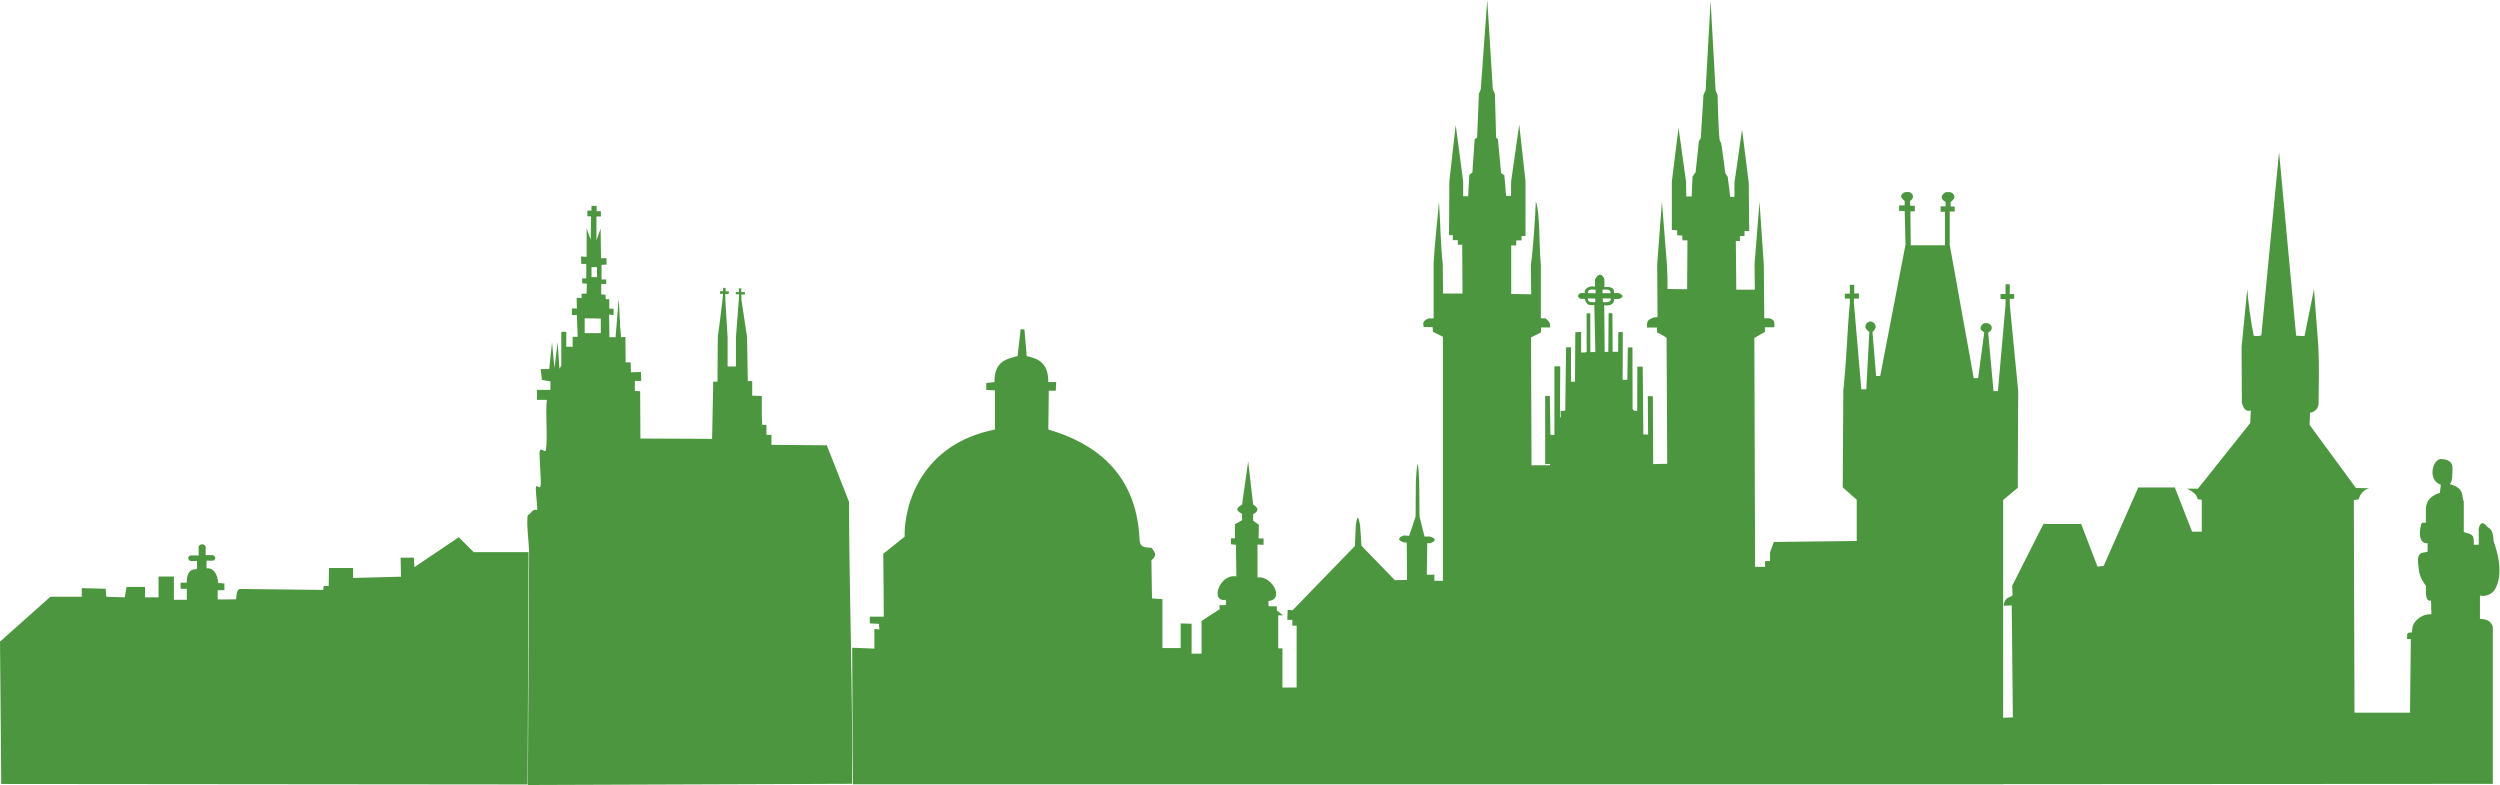
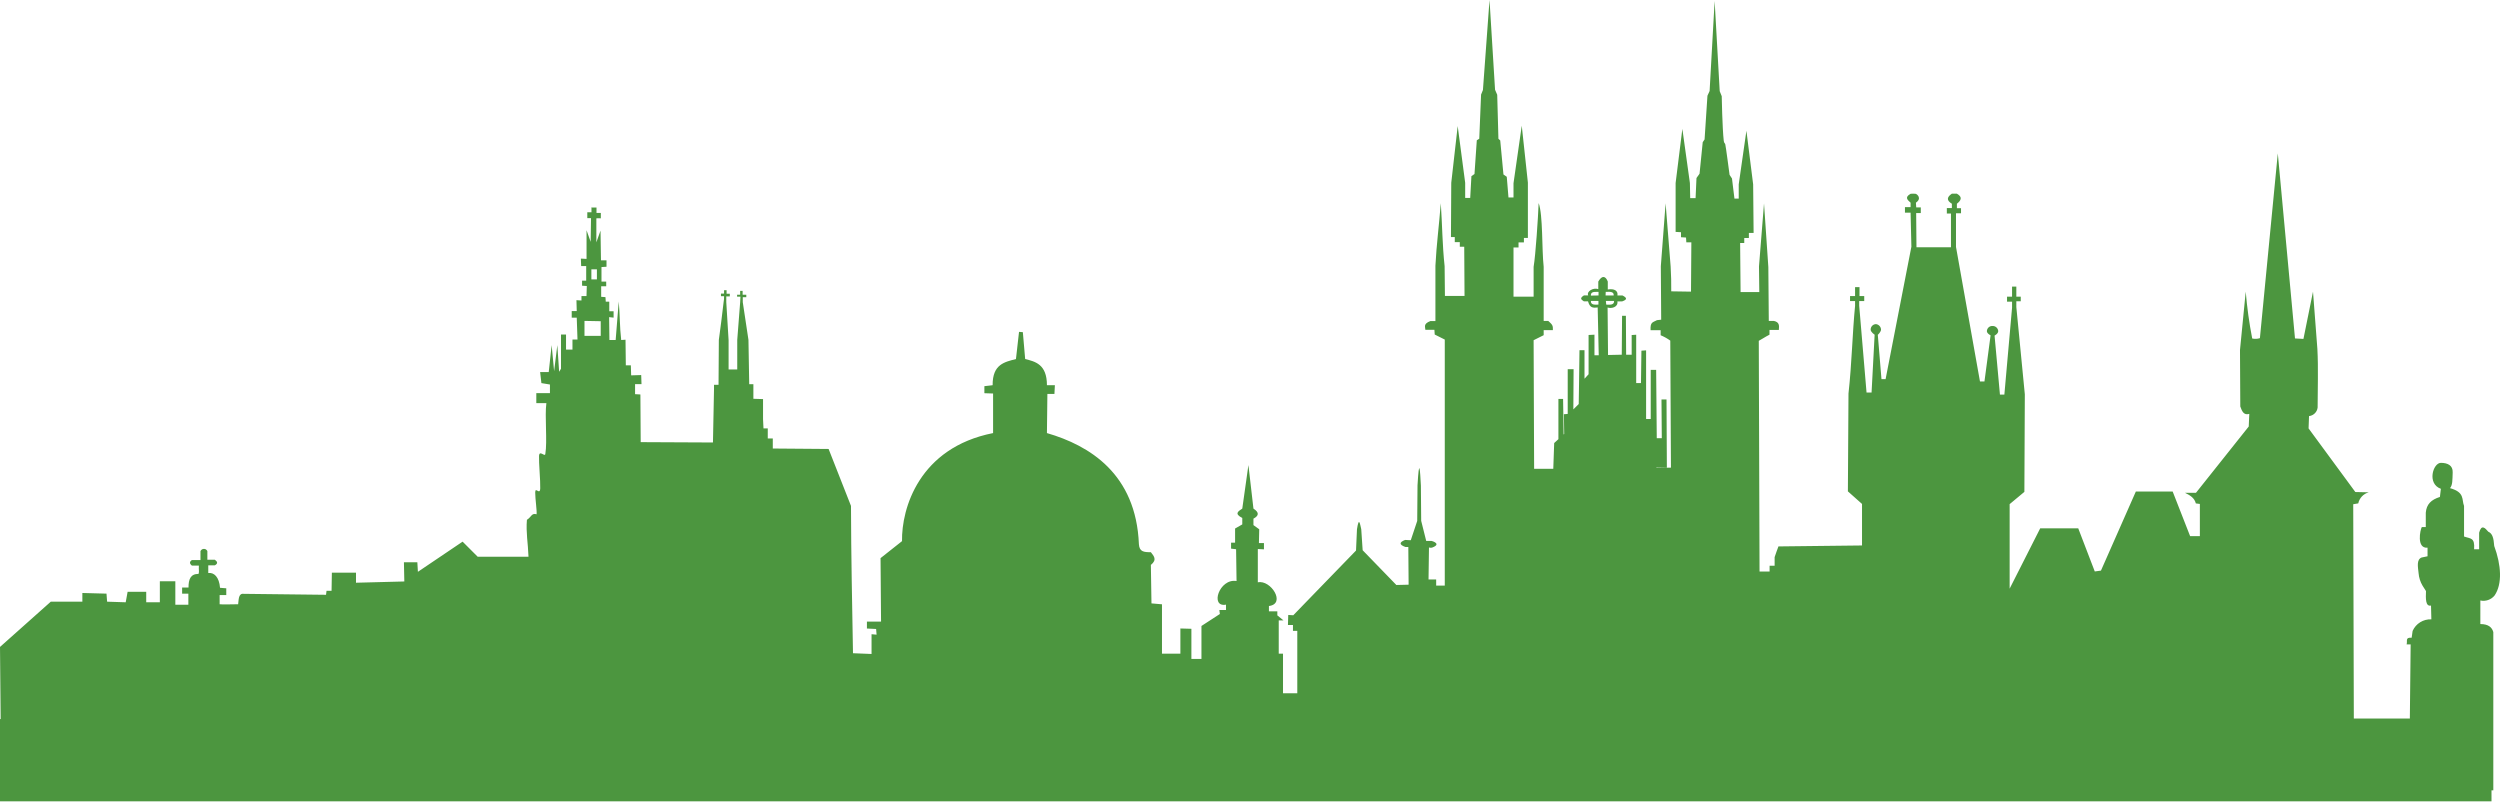
- <svg xmlns="http://www.w3.org/2000/svg" width="501.3" height="157.36">
-   <defs>
-     <style>.a{fill:#4c963f}</style>
-   </defs>
-   <path class="a" d="M309.84 93.05V79.38h.93l.12 7.82h.8V73.46h1.17l-.06 10.23h1.05l.18-14.05h.99v6.9h.8l.06-9.92 1.17-.06v4.13l1.11-.02-.02-7.83.74-.01.02 7.8 3.6-.08.06-7.74.76-.01.05 7.75 1.1-.01.03-3.92.9-.06-.03 9.61.95-.03.09-6.44.93-.06.03 13.65h.92l.03-9.77h1.08l.12 13.59.96.03-.06-7.7h1.01l.07 13.55-21.66.06zM.25 157.2L0 128.66l10.1-9h6.29v-1.73l4.8.13.12 1.6 3.7.12.37-2.09h3.7v2.09h2.71v-4.18h3.08v4.67h2.59v-2.2h-1.24v-1.23h1.23c0-1.61.38-2.74 2-2.71.17-.58 0-.59.06-1.64h-1.38c-.54-.43-.48-.8 0-1.11h1.7v-1.79a.78.78 0 011.41 0v1.73h1.49c.51.37.67.74 0 1.11h-1.31v1.53c1.15-.16 2.17.8 2.34 2.94l1.24.1v1.35h-1.35v1.82c.48.08 2.81 0 3.68 0 .15-.8 0-2.24 1.13-2.07l16.35.19.1-.8h1l.06-3.6h4.83v2l9.61-.25-.08-3.82h2.66l.11 1.9 8.89-6 3 3h11l-.2 46.58z" />
-   <path class="a" d="M118.61 41.22v1h-.83v1.16h.74l-.07 4.72-.82-2.31v5.7l-1.13-.06.06 1.49h1v2.9h-.82v1l.94.06-.06 2h-1v.88l-1-.06.06 2.16h-1v1.31h1l.15 4.36h-1v2h-1.28v-3h-1v6.8l-.37.61-.36-5.31-.64 5.19-.49-5.19-.56 5.37h-1.71l.25 2.19 1.7.28v1.71h-2.71v2h2c-.35 2.53.22 7.61-.21 10.12-.11.63-1.19-.89-1.25.4s.29 4.89.24 6.4-1-.43-1 .85.37 3.7.27 4.33c-1-.31-1 .52-1.92 1.1-.21 2.55.22 4.63.31 7.23l-.25 46.8 65-.24c.17-19-.56-37.1-.61-56.56l-4.45-11.32-11.1-.09v-2h-1v-2h-.85l-.09-1.83V79.4l-1.92-.06v-2.93h-.88l-.15-8.81-1.13-7.5v-1.04h.7v-.49h-.73v-.76h-.49v.76h-.61V59h.67l-.06 1.1-.58 7.5v5.88h-1.67v-5.82l-.46-7.56v-1.16h.7v-.52h-.64v-.7h-.5v.67h-.61a2.13 2.13 0 000 .52h.58c0 .35 0 .72-.09 1.16l-.46 3.81-.49 3.72-.06 8.93H143v.85L142.79 88l-14.37-.07-.06-9.48-1.06-.06v-2h1.28l-.06-1.8-2 .06-.06-2h-1l-.06-5.09-.86.06c-.31-2.69-.24-5-.49-7.66l-.61 7.66h-1.24l-.06-4.55.89.1V61.9h-.86V60h-.7l-.06-.91-.85-.06v-2.1h1v-.89h-.94v-2.93l1-.06v-1.28h-1.1l-.09-5.91-.83 2.34v-4.78c.31 0 .72-.05.89 0v-1.07h-.86v-1.07h-1.12zm0 12.35h1.1v2h-1.1zm-1.4 10.25l3.26.06v2.92h-3.23v-3zM298.23 0l-1.31 17.9-.37.91-.36 8.78-.49.31-.46 6.71-.61.42-.24 4.33h-1v-3l-1.49-11.29-1.28 11.29-.06 10.79h.76v1h1v.92h.88l.06 9.79h-3.9l-.06-5.92c-.46-4.21-.47-8.32-.76-12.53-.33 4.27-.86 8.26-1.07 12.44v11h-1c-1.48.57-1 1.16-1 1.74h1.8l.06.94 2 1v48.93h-1.71v-1.22h-1.52l.09-6.4s0 .14.58.08c2.06-.75 0-1.34-.06-1.34h-1.07l-1-4-.06-7c-.16-3.16-.34-5.84-.67-.06l-.06 7.08-1.28 3.84-1.13-.06c-1.17.46-1.23.94.06 1.4h.58l.06 7.5-2.44.06-6.7-6.91-.28-4.18c-.24-1-.45-2.63-.85 0l-.19 4.24-12.48 12.87-1-.06-.06 2h1v1.16h.86v12.41h-2.84V130h-.85v-6.62h.94l-1.22-1v-.8h-1.67v-1.06c3.45-.42.39-5.28-2.21-4.71v-6.62l1.22.06v-1.28h-1l.06-2.74-1.15-.83v-1.28c1.11-.59 1.18-1.24 0-1.95l-1-8.66-1.22 8.66c-.76.51-1.69 1 0 1.86v1.28l-1.43.82v2.81h-.8v1.19l1 .12.09 6.32c-3.45-.57-5.34 5.31-2.1 4.7v1.07h-1.32l.1.79-3.66 2.38v6.56h-2v-6l-2.19-.06v4.94h-3.66v-9.82L231 120l-.12-7.65c1.32-1.07.56-1.78 0-2.53-1.4 0-2.28-.08-2.38-1.59-.56-14-9.82-19.64-18.29-22.1l.09-7.78h1.4l.09-1.74h-1.58c0-4.21-2.38-4.71-4.33-5.21l-.46-5.34-.76-.06-.61 5.4c-2.23.6-4.67 1-4.64 5.21l-1.64.19v1.4l1.73.06v7.87c-14.73 2.92-18.22 15-18.11 21.49l-4.27 3.42.1 12.62h-2.81V125l1.83.09.09 1.13-1-.09v3.93l-4.45-.18.13 27.38h230.66v-57l2.93-2.44.09-19.39L403 61.07v-1.16h.88v-.94H403V57h-.85v1.95h-1v1h1v1.19l-1.53 17.29h-.88l-1.07-11.74s.74-.36.73-.91-.48-.95-1.13-1a1.07 1.07 0 00-1.12.92c-.11.54.73.94.73.94l-1.22 9.18h-.89l-4.81-26.71v-6.7h1v-1h-.82v-.89c.81-.64 1.2-1.32 0-2h-1c-.91.61-1.19 1.28 0 2v.86h-1v1.09h.86v6.71h-6.86l-.06-6.8h.88v-1.13h-.91l-.06-.94c1.25-.87.22-1.71-.06-1.77s-1 0-1 0c-1.29.73-.55 1.26 0 1.77v.88h-1.12v1.1h1.12l.16 6.77-5.07 26.34h-.82l-.73-8.81s.66-.6.64-1.06a1.14 1.14 0 00-1-1.07 1.08 1.08 0 00-1.06 1.1c0 .5.79 1 .79 1l-.61 11.5h-1l-1.48-17.26v-.92h1v-1.03h-.94v-1.74h-.88v1.77h-1v1h1v.95c-.54 5.46-.63 11.28-1.31 17.44l-.12 19.45 2.81 2.5v8.26l-16.62.19-.37 1-.39 1.13v1.71h-1v1.16h-2l-.15-45.89c.42-.2 1.19-.74 2.13-1.22v-.94h1.86c.09-.91.1-1.56-1-1.8h-1l-.09-10.71-.86-12.65-1 12.53.06 5.09h-3.72l-.09-9.75h.82v-1h.92v-1h.94l-.09-9.66-1.34-10.7-1.53 10.67v2.83h-.85l-.49-4-.48-.73s-.77-5.87-.86-6.1-.25-.21-.3-.7c-.28-2.44-.4-8.84-.4-8.84l-.4-1-1-17.9-1 17.9-.43.94-.54 8.69-.37.55-.67 6.27-.61.85-.18 4h-1.07l-.06-3-1.5-10.77-1.34 10.77v9.72l1.07.06v1l1 .06.06.95h1L338.3 58l-3.93-.06c0-2.07 0-2.78-.12-4.94l-1-12.56-.95 12.5.07 10.64-.83.09c-.88.47-1.36.36-1.28 2h2v1a9.35 9.35 0 011.92 1.07l.13 25.26-2.9.06-.09-4.67h-.95l-1.83-2.13v-3.84l-.91-.09-2-2.08v-3.69l-2-2.1-.09-3.78h-1.77l-.09-9.52c.64.27 2.15 0 1.95-1.21h.95c1.17-.4.85-.78.06-1.18h-1c.16-.93-.62-1.41-1.92-1.19V56c-.4-1.07-1.12-1.36-1.89 0v1.5c-1-.37-2.4.48-2 1.25h-.88c-1 .63-.41.88 0 1.18h.82c.36 1.25.87 1.35 1.92 1.21l.21 9.52h-2.07v3.81l-1.89 2.07-.06 3.81-2 2-.95.07.06 3.93-1.99 1.83-.18 5.12h-3.72l-.1-25.64 2-1v-1h1.83c0-.8.05-1-.91-1.83h-.95V53.07c-.39-3.49-.12-10.3-1-12.69-.11 2.9-.6 10.31-1 12.69l.06 5.94-4-.06v-9.74h1v-1h1.07v-.89h.79v-11L304.64 25 303 36.44v2.83h-1l-.34-4.11-.66-.46-.64-6.77-.36-.33-.24-8.75-.43-1zm21.19 58.08h.52v.71h-1.55c-.05-.67.5-.75 1-.74zm1.95 0c.62 0 1.65-.18 1.59.71h-1.62v-.74zm-3 1.77h1.52v.73c-.6.02-1.56.15-1.5-.73zm3 0H323c.06.88-.94.75-1.56.73z" />
-   <path class="a" d="M401.62 157.24v-13.31l2-.09-.23-22.45-1.64.08c.28-1.83 1.12-1.51 1.81-2.09l-.08-1.91 6.27-12.41h7.56l3.29 8.58 1.23-.17 6.94-15.73h7.32l3.47 8.87h1.94v-6.4l-.8-.1c-.28-1.15-1.22-1.63-2.17-2.12h2.2l10.49-13.17.11-2.51c-1.11.34-1.46-.55-1.79-1.47l-.06-11.24 1.14-11.6a84.66 84.66 0 001.29 9.32 3 3 0 001.53-.07L457 30.51l3.42 36.8 1.68.09L464 58l.87 11.39c.21 3.89.09 7.78.05 11.66a1.93 1.93 0 01-1.71 1.7l-.09 2.45 9.29 12.65 2.68.06a2.9 2.9 0 00-2.1 2.2l-1 .17.13 42.62h11.14l.16-14.75h-.8c.21-.7-.34-1.41 1-1.32l.19-1.35a3.88 3.88 0 013.73-2.31l-.07-2.74c-1.1.24-1.06-1.34-1-2.88l-.68-1.07A5.79 5.79 0 01485 114c-.15-1.34-.41-2.69.58-3.12l1.2-.25v-1.71c-2.25.22-1.46-3.6-1.14-4.1h.79v-2.85c.14-1.69 1.07-2.59 2.81-3.14l.19-1.62c-2.81-1-1.56-5.19 0-5.16 1.33 0 2.41.51 2.35 1.9-.06 1.56 0 2.48-.53 3.13 3 .83 2.29 2.29 2.79 3.54v6.08c1.3.47 2.17.15 2 2.53h1v-3.29c.46-1.69 1.14-1 1.83-.19.79.34 1.06 1.19 1.17 2.83 1.41 3.88 1.63 7.55.08 9.84a2.85 2.85 0 01-2.84 1v4.69c1.63 0 2.32.67 2.58 1.6v31.47z" />
+ <svg xmlns="http://www.w3.org/2000/svg" width="497.19" height="159.36">
+   <path d="M117.51 41.28h.1v-.06zm378.61 77.14c1.55-2.29 1.33-6-.08-9.84-.11-1.64-.38-2.49-1.17-2.83-.69-.81-1.37-1.5-1.83.19v3.29h-1c.17-2.38-.7-2.06-2-2.53v-6.08c-.5-1.25.21-2.71-2.79-3.54.53-.65.47-1.57.53-3.13.06-1.39-1-1.9-2.35-1.9-1.56 0-2.81 4.16 0 5.16l-.19 1.62c-1.74.55-2.67 1.45-2.81 3.14v2.85h-.79c-.32.5-1.11 4.32 1.14 4.1v1.71l-1.2.25c-1 .43-.73 1.78-.58 3.12a5.74 5.74 0 00.79 2.48l.68 1.07c-.06 1.54-.1 3.12 1 2.88l.07 2.74a3.89 3.89 0 00-3.73 2.31l-.19 1.35c-1.34-.09-.79.62-1 1.32h.8l-.16 14.75h-11.14l-.12-42.62 1-.17a2.91 2.91 0 012.1-2.2l-2.68-.06-9.3-12.65.09-2.45a1.93 1.93 0 001.71-1.7c0-3.88.16-7.77-.05-11.66L460 58l-1.9 9.4-1.68-.09-3.42-36.8-3.56 36.74a2.94 2.94 0 01-1.53.07 85.93 85.93 0 01-1.29-9.32l-1.14 11.6.06 11.24c.33.92.68 1.81 1.79 1.47l-.11 2.51L436.73 98h-2.2c1 .49 1.89 1 2.17 2.12l.8.1v6.4h-1.94l-3.47-8.87h-7.32l-6.94 15.73-1.23.17-3.29-8.58h-7.56l-6.08 12v-16.81l2.93-2.44.09-19.39L401 61.07v-1.16h.88V59H401v-2h-.85v2h-1v1h1v1.19l-1.53 17.29h-.88l-1.07-11.74s.74-.36.73-.91a1.1 1.1 0 00-1.13-1 1.07 1.07 0 00-1.12.92c-.11.54.73.94.73.94l-1.22 9.18h-.89L389 49.11v-6.7h1v-1h-.82v-.89c.81-.64 1.2-1.32 0-2h-1c-.91.61-1.19 1.28 0 2v.86h-1v1.09h.82v6.71h-6.86l-.06-6.8h.92v-1.13h-.91l-.06-.94c1.25-.87.22-1.71-.06-1.77a5.32 5.32 0 00-1 0c-1.29.73-.55 1.26 0 1.77v.88h-1.12v1.1h1.12l.16 6.77L375 75.4h-.82l-.73-8.81s.66-.6.64-1.06a1.14 1.14 0 00-1-1.07 1.08 1.08 0 00-1.06 1.1c0 .5.79 1 .79 1l-.61 11.5h-1l-1.46-17.26v-.92h1v-1h-.94v-1.77h-.88v1.77h-1v1h1v.95c-.54 5.46-.63 11.28-1.31 17.44l-.12 19.45 2.81 2.5v8.26l-16.62.19-.37 1-.39 1.13v1.71h-1v1.16h-2l-.15-45.89c.42-.2 1.19-.74 2.13-1.22v-.94h1.86c.09-.91.1-1.56-1-1.8h-1l-.09-10.71-.86-12.65-1 12.53.06 5.09h-3.72l-.09-9.75h.82v-1h.92v-1h.94l-.09-9.66L347.32 26l-1.53 10.67v2.83h-.85l-.49-4-.48-.73s-.77-5.87-.86-6.1-.25-.21-.3-.7c-.28-2.44-.4-8.84-.4-8.84l-.4-1L341 .2l-1 17.9-.43.94-.57 8.69-.37.55-.63 6.27-.61.85-.18 4h-1.07l-.06-3-1.5-10.77-1.34 10.77v9.72l1.07.06v1l1 .06.06.95h1L336.3 58l-3.93-.06c0-2.07 0-2.78-.12-4.94l-1-12.56-.95 12.5.07 10.64-.83.09c-.88.47-1.36.36-1.28 2h2v1a9.51 9.51 0 011.92 1.07l.13 25.26-2.9.06V93h2.09l-.07-13.55h-1l.06 7.7h-1l-.12-13.59h-1.08v9.77h-.92V69.68l-.93.06-.09 6.44h-.95v-9.61l-.9.06v3.92h-1.1l-.05-7.75h-.76l-.06 7.74-2.73.06-.09-9.45c.64.27 2.15 0 1.95-1.21h.95c1.17-.4.85-.78.06-1.18h-1c.16-.93-.62-1.41-1.92-1.19V56c-.4-1.07-1.12-1.36-1.89 0v1.5c-1-.37-2.4.48-2 1.25H315c-1 .63-.41.88 0 1.18h.82c.36 1.25.87 1.35 1.92 1.21l.21 9.52h-.85v-4.1l-1.17.06v7.81l-.81.89v-5.68h-1l-.09 6.9-.06 3.81-1.07 1.07.05-8h-1.17v8.9l-.76.06.06 3.93-.11.1-.11-7.07h-.93v8l-.84.77-.18 5.12h-3.81l-.1-25.57 2-1v-1h1.83c0-.8.05-1-.91-1.83H307V53.07c-.39-3.49-.12-10.3-1-12.69-.11 2.9-.6 10.31-1 12.69V59h-4v-9.79h1v-1h1.07v-.89h.79v-11L302.64 25 301 36.44v2.83h-1l-.34-4.11-.66-.46-.64-6.77-.36-.33-.24-8.75-.43-1L296.23 0l-1.31 17.9-.37.91-.36 8.78-.49.31-.46 6.71-.61.42-.24 4.33h-1v-3l-1.49-11.29-1.28 11.29-.06 10.79h.76v1h1v.92h.88l.06 9.79h-3.9l-.06-5.92c-.46-4.21-.47-8.32-.76-12.53-.33 4.27-.86 8.26-1.07 12.44v11h-1c-1.48.57-1 1.16-1 1.74h1.8l.06.94 2 1v48.93h-1.71v-1.22h-1.52l.09-6.4s0 .14.58.08c2.06-.75 0-1.34-.06-1.34h-1.07l-1-4-.06-7c-.16-3.16-.34-5.84-.67-.06l-.06 7.08-1.28 3.84-1.13-.06c-1.17.46-1.23.94.06 1.4h.58l.06 7.5-2.44.06-6.7-6.91-.28-4.18c-.24-1-.45-2.63-.85 0l-.19 4.24-12.48 12.87-1-.06-.06 2h1v1.16h.86v12.41h-2.84V130h-.85v-6.62h.94l-1.22-1v-.8h-1.67v-1.06c3.45-.42.39-5.28-2.21-4.71v-6.62l1.22.06V108h-1l.06-2.74-1.15-.83v-1.28c1.11-.59 1.18-1.24 0-2l-1-8.66-1.22 8.66c-.76.51-1.69 1 0 1.86v1.28l-1.43.82v2.81h-.8v1.19l1 .12.09 6.32c-3.45-.57-5.34 5.31-2.1 4.7v1.07h-1.32l.1.79-3.66 2.38v6.56h-2v-6l-2.19-.06V130h-3.66v-9.82L229 120l-.12-7.65c1.32-1.07.56-1.78 0-2.53-1.4 0-2.28-.08-2.38-1.59-.56-14-9.82-19.64-18.29-22.1l.09-7.78h1.4l.09-1.74h-1.58c0-4.21-2.38-4.71-4.33-5.21l-.46-5.34-.76-.06-.61 5.4c-2.23.6-4.67 1-4.64 5.21l-1.64.19v1.4l1.73.06v7.87c-14.73 2.92-18.22 15-18.11 21.49l-4.27 3.38.1 12.62h-2.81V125l1.83.09.09 1.13-1-.09v3.93l-3.69-.15c-.17-9.61-.37-19.27-.4-29.3l-4.45-11.32-11.1-.09v-2h-1v-2h-.85l-.09-1.83v-4l-1.92-.06v-2.9H149l-.15-8.81-1.13-7.5v-1h.7v-.49h-.73v-.76h-.49v.76h-.61V59h.67l-.06 1.1-.58 7.5v5.88h-1.72v-5.82l-.46-7.56v-1.16h.7v-.52h-.64v-.7h-.5v.67h-.61a2.26 2.26 0 000 .52h.61a5.45 5.45 0 01-.09 1.16l-.46 3.81-.49 3.72-.06 8.93h-.9v.85L141.79 88l-14.37-.07-.06-9.48-1.06-.06v-2h1.28l-.06-1.8-2 .06-.06-2h-1l-.06-5.09-.86.06c-.31-2.69-.24-5-.49-7.66l-.61 7.66h-1.24l-.06-4.55.89.1V61.9h-.86V60h-.7l-.06-.91-.85-.06v-2.1h1V56h-.94v-2.89l1-.06v-1.28h-1.1l-.09-5.91-.83 2.34v-4.78a5.22 5.22 0 01.89 0v-1.07h-.86v-1.07h-1v.94h-.83v1.16h.74l-.07 4.72-.82-2.31v5.7l-1.13-.06.06 1.49h1v2.9h-.82v1l.94.06-.06 2h-1v.88l-1-.06.06 2.16h-1v1.31h1l.15 4.36h-1v2h-1.28v-3h-1v6.8l-.37.61-.36-5.31-.64 5.19-.49-5.19-.58 5.37h-1.71l.25 2.19 1.7.28v1.71h-2.71v2h2c-.35 2.53.22 7.61-.21 10.12-.11.63-1.19-.89-1.25.4s.29 4.89.24 6.4-1-.43-1 .85.37 3.7.27 4.33c-1-.31-1 .52-1.92 1.1-.21 2.55.22 4.63.31 7.23v.11H95l-3-3-8.89 6-.11-1.9h-2.67l.08 3.82-9.61.25v-2H66l-.06 3.6h-1l-.1.8-16.35-.19c-1.13-.17-1 1.27-1.13 2.07-.87 0-3.2.08-3.68 0v-1.82H45V117l-1.24-.1c-.17-2.14-1.19-3.1-2.34-2.94v-1.53h1.31c.67-.37.51-.74 0-1.11h-1.49v-1.73a.83.83 0 00-.37-.37.77.77 0 00-1 .37v1.79h-1.7c-.48.31-.54.68 0 1.11h1.38c-.06 1.05.11 1.06-.06 1.64-1.62 0-2 1.1-2 2.71h-1.27v1.23h1.24v2.2h-2.59v-4.67h-3.08v4.18h-2.71v-2.09h-3.7l-.38 2.09-3.7-.12-.12-1.6-4.8-.13v1.73H10.1l-10.1 9L.13 143H0v16.36h495.5v-2.18h.36v-31.47c-.26-.93-.95-1.6-2.58-1.6v-4.69a2.85 2.85 0 002.84-1zM319.44 60.58l-.07-.73H321c.06.88-.94.75-1.56.73zm-.1-2.53c.62 0 1.65-.18 1.59.71h-1.62zm-1.45 2.53c-.6 0-1.56.15-1.5-.73h1.5zm-1.5-1.79c-.05-.67.5-.75 1-.74h.52v.71zm-198.78-5.22h1.1v2h-1.1zm-1.37 10.25l3.23.06v2.92h-3.23z" fill="#4c963f" />
</svg>
